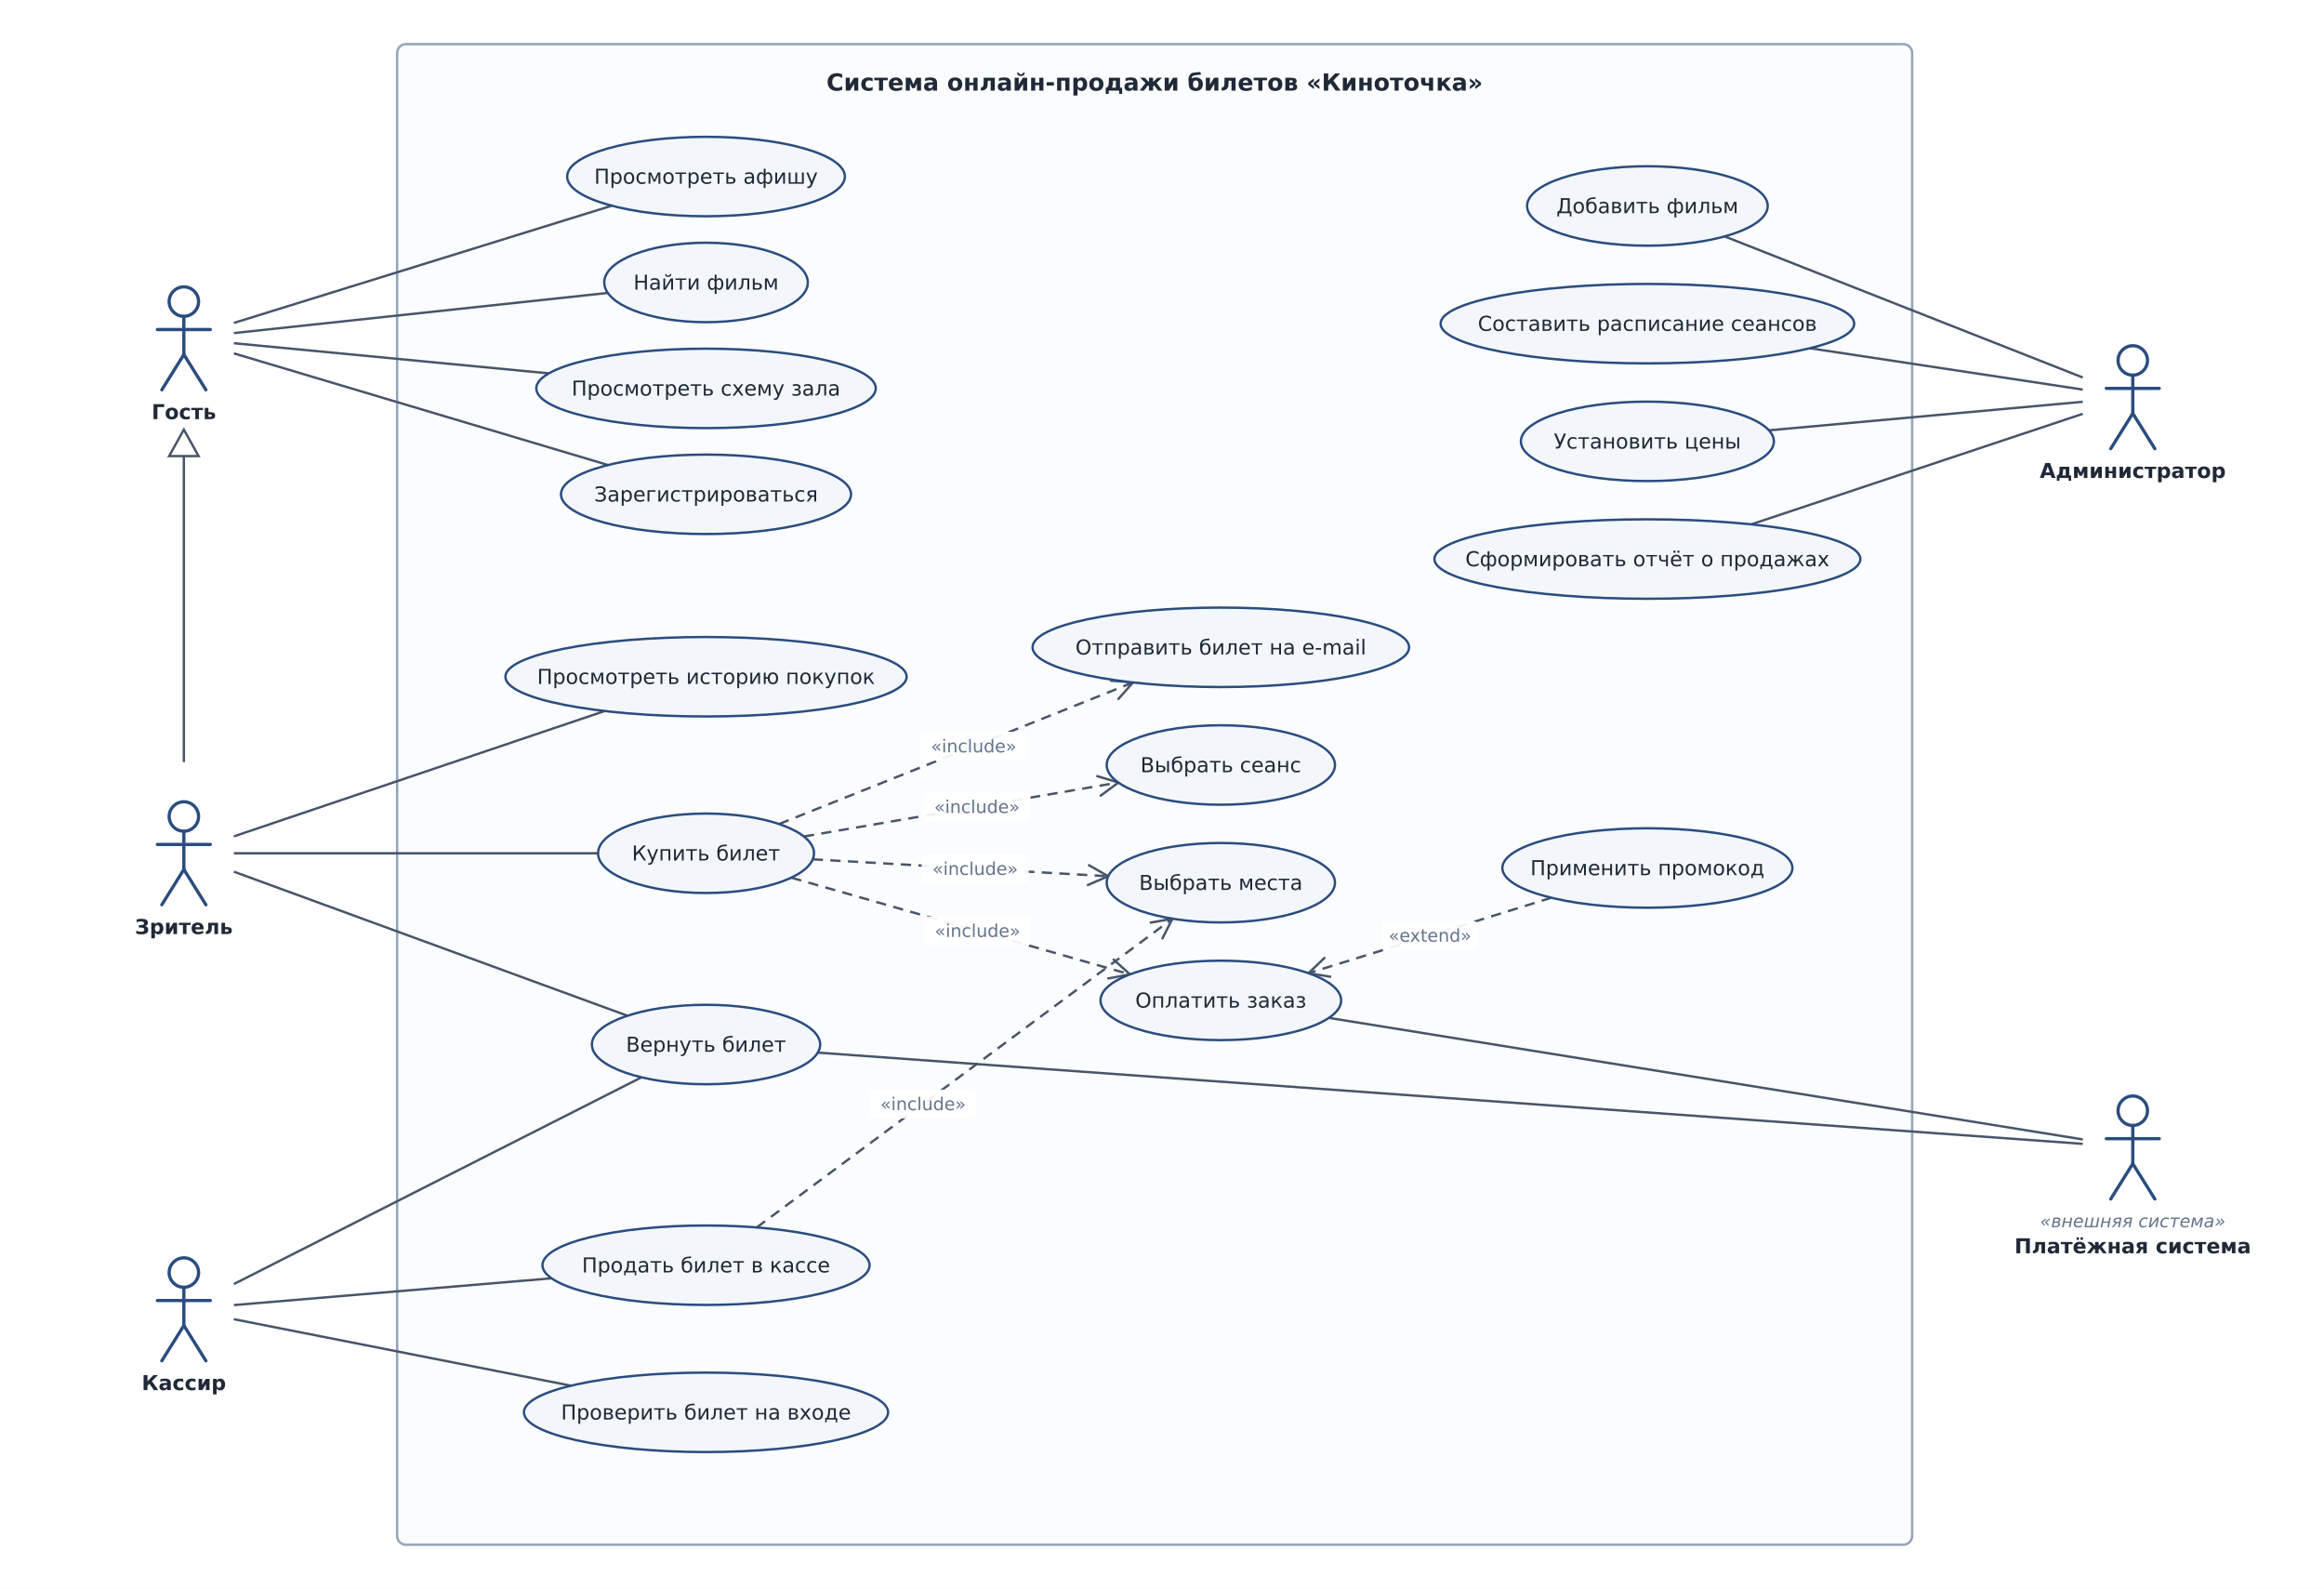
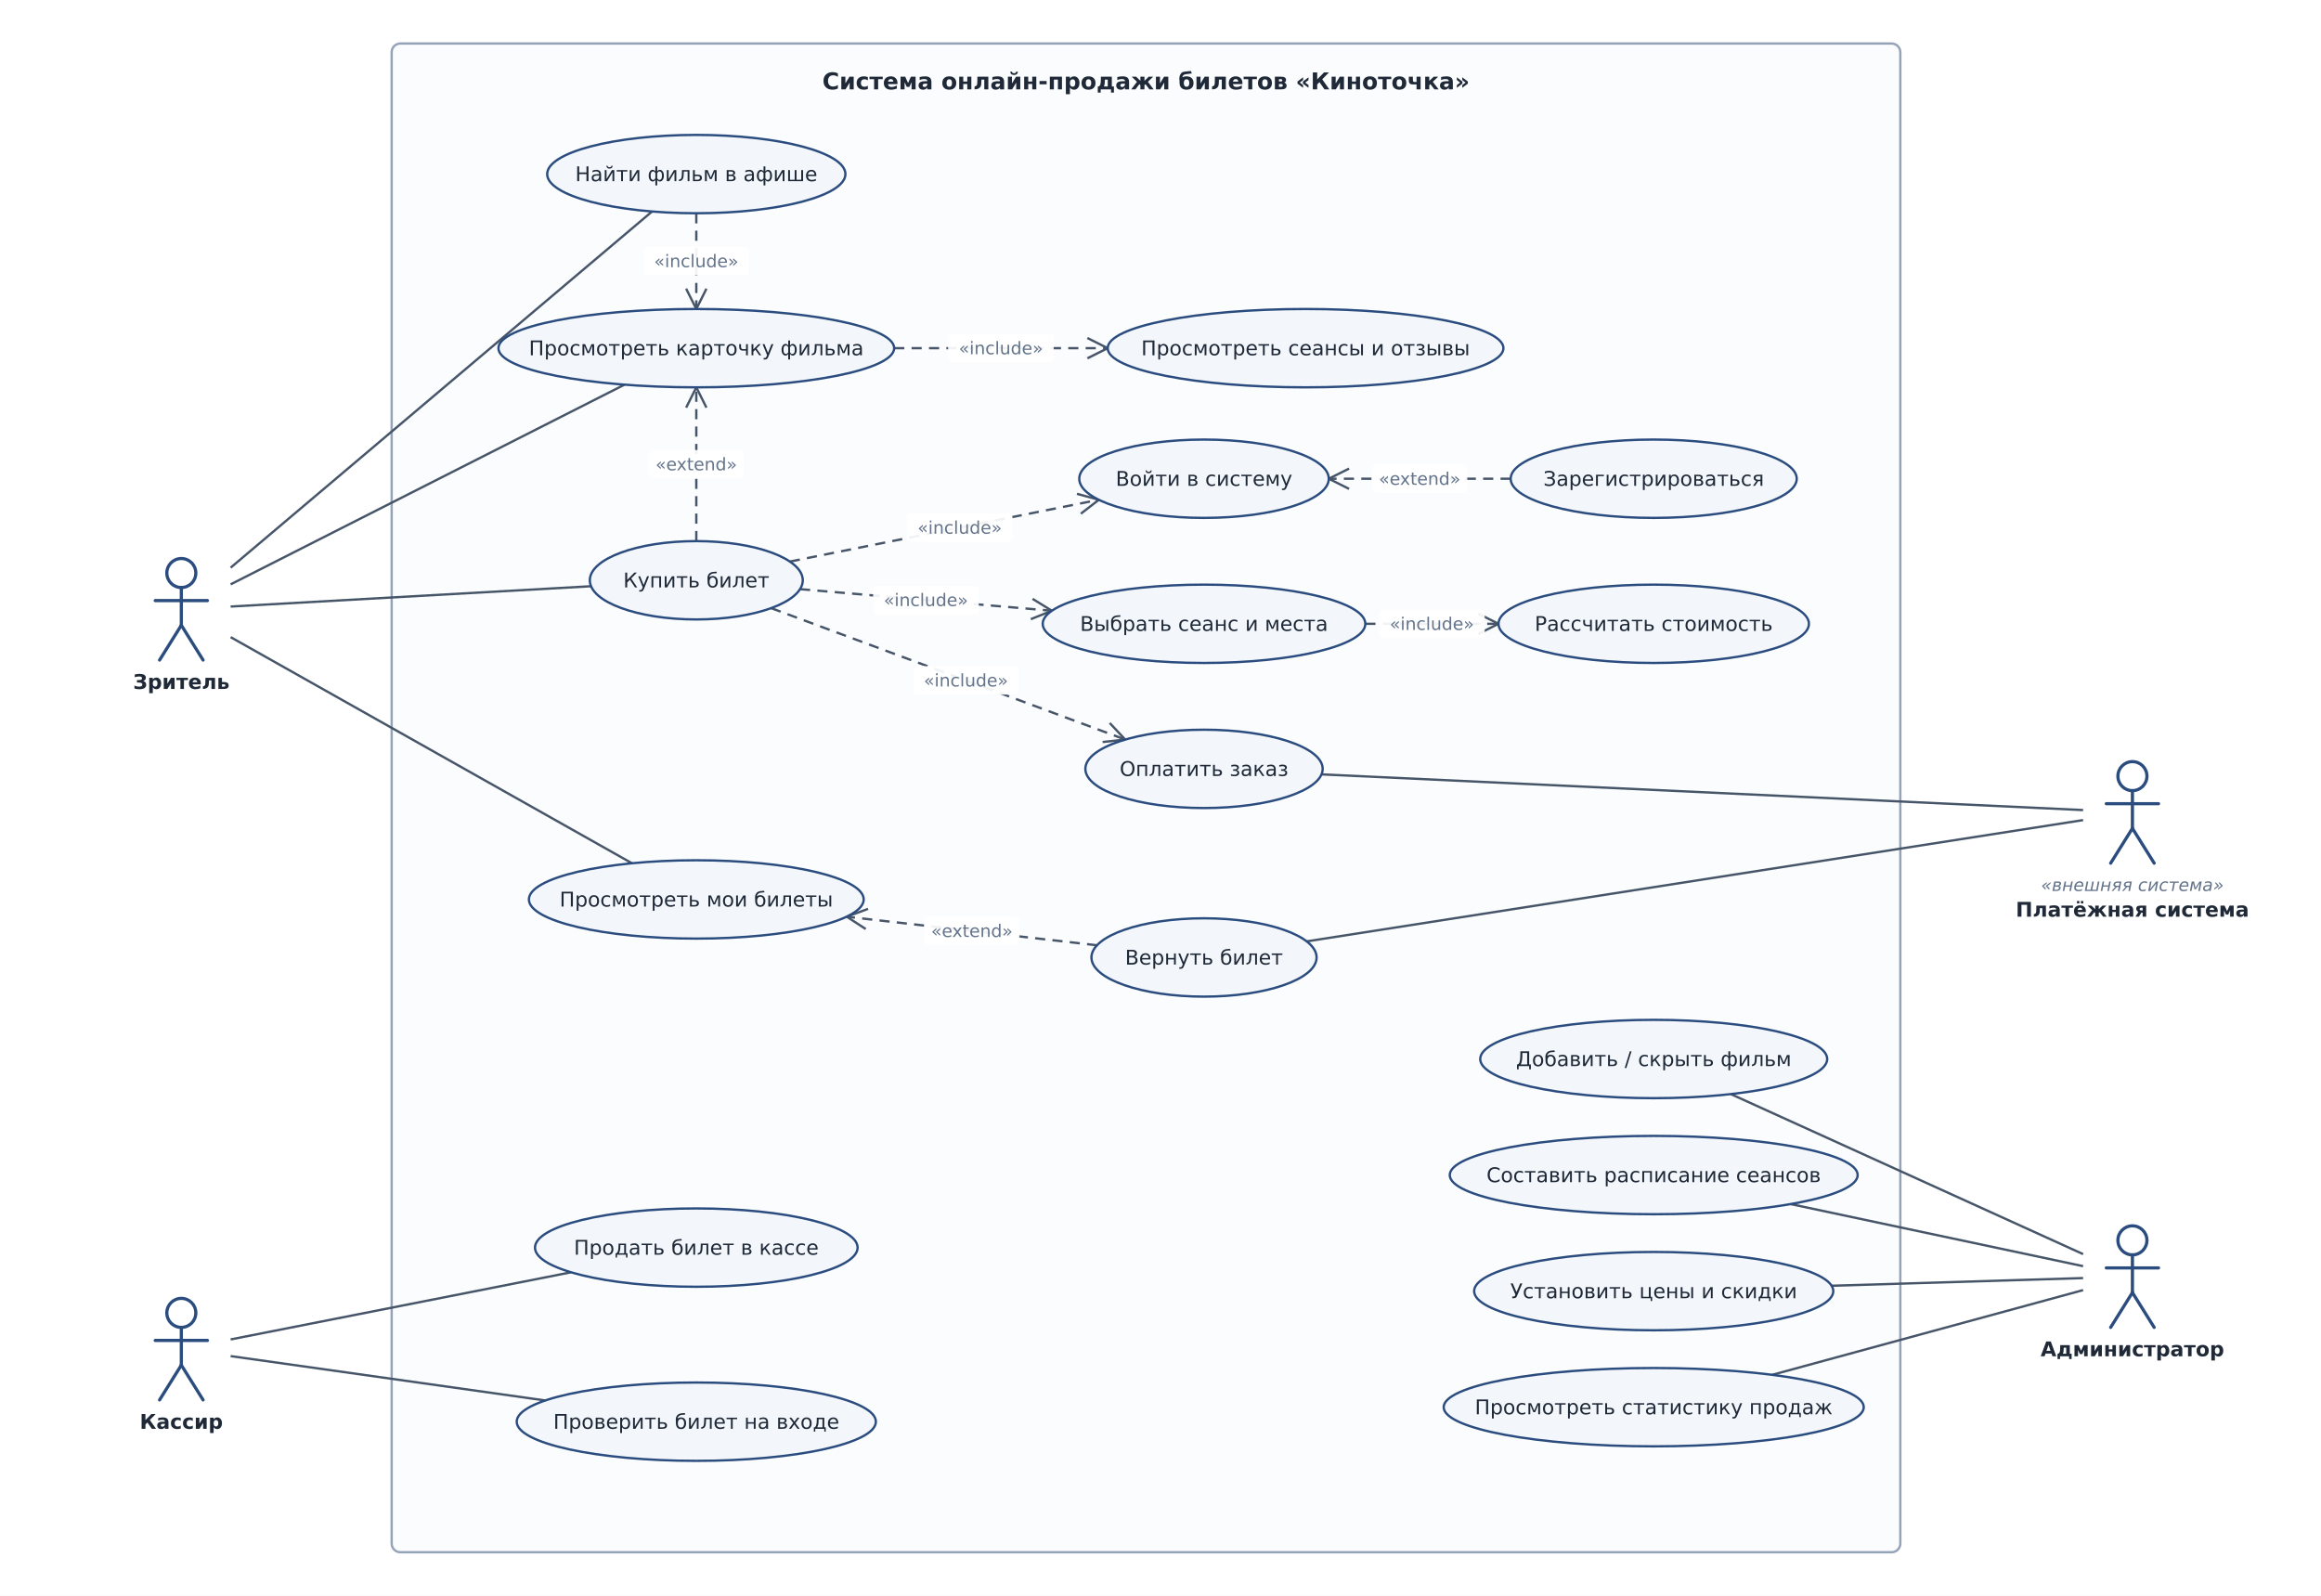
- <svg xmlns="http://www.w3.org/2000/svg" width="1580" height="1080" viewBox="0 0 1580 1080">
-   <rect width="1580" height="1080" fill="#FFFFFF" />
-   <rect x="270" y="30" width="1030" height="1020" rx="6" fill="#FBFCFE" stroke="#94A3B8" stroke-width="1.6" />
-   <text x="785.0" y="61.6" font-family="DejaVu Sans" font-size="16" font-weight="bold" fill="#1F2937" text-anchor="middle">Система онлайн-продажи билетов «Киноточка»</text>
-   <polyline points="125.0,518.0 125.0,292.0" fill="none" stroke="#475569" stroke-width="1.6" />
-   <polygon points="115.0,310.0 125.0,292.0 135.0,310.0" fill="#FFFFFF" stroke="#475569" stroke-width="1.6" />
-   <polyline points="159.0,219.5 416.0,139.8" fill="none" stroke="#475569" stroke-width="1.6" />
-   <polyline points="159.0,226.4 413.3,199.1" fill="none" stroke="#475569" stroke-width="1.6" />
-   <polyline points="159.0,233.3 373.2,253.8" fill="none" stroke="#475569" stroke-width="1.6" />
-   <polyline points="159.0,240.2 413.4,316.1" fill="none" stroke="#475569" stroke-width="1.6" />
-   <polyline points="159.0,568.5 411.1,483.3" fill="none" stroke="#475569" stroke-width="1.6" />
-   <polyline points="159.0,580.0 406.6,580.0" fill="none" stroke="#475569" stroke-width="1.6" />
-   <polyline points="159.0,592.5 426.5,690.4" fill="none" stroke="#475569" stroke-width="1.6" />
-   <polyline points="159.0,872.8 436.1,732.3" fill="none" stroke="#475569" stroke-width="1.6" />
-   <polyline points="159.0,887.1 375.0,868.9" fill="none" stroke="#475569" stroke-width="1.6" />
-   <polyline points="159.0,896.7 388.2,941.9" fill="none" stroke="#475569" stroke-width="1.6" />
-   <polyline points="1416.0,256.6 1172.5,160.7" fill="none" stroke="#475569" stroke-width="1.6" />
-   <polyline points="1416.0,264.8 1230.4,236.7" fill="none" stroke="#475569" stroke-width="1.6" />
-   <polyline points="1416.0,273.1 1202.6,292.5" fill="none" stroke="#475569" stroke-width="1.6" />
-   <polyline points="1416.0,281.3 1190.7,356.4" fill="none" stroke="#475569" stroke-width="1.6" />
-   <polyline points="529.7,560.1 770.3,463.9" fill="none" stroke="#475569" stroke-width="1.6" stroke-dasharray="7,5" />
-   <polyline points="754.7,462.6 770.3,463.9 759.9,475.6" fill="none" stroke="#475569" stroke-width="1.6" />
-   <polyline points="546.5,568.6 760.4,531.9" fill="none" stroke="#475569" stroke-width="1.6" stroke-dasharray="7,5" />
-   <polyline points="745.4,527.4 760.4,531.9 747.8,541.2" fill="none" stroke="#475569" stroke-width="1.6" />
-   <polyline points="552.5,584.1 753.4,595.6" fill="none" stroke="#475569" stroke-width="1.6" stroke-dasharray="7,5" />
-   <polyline points="739.8,587.8 753.4,595.6 739.0,601.8" fill="none" stroke="#475569" stroke-width="1.6" />
-   <polyline points="538.0,596.6 768.2,662.3" fill="none" stroke="#475569" stroke-width="1.6" stroke-dasharray="7,5" />
-   <polyline points="756.6,651.8 768.2,662.3 752.8,665.2" fill="none" stroke="#475569" stroke-width="1.6" />
-   <polyline points="514.5,834.3 797.1,624.5" fill="none" stroke="#475569" stroke-width="1.6" stroke-dasharray="7,5" />
-   <polyline points="781.7,627.2 797.1,624.5 790.0,638.4" fill="none" stroke="#475569" stroke-width="1.6" />
-   <polyline points="1054.8,610.2 889.6,661.5" fill="none" stroke="#475569" stroke-width="1.6" stroke-dasharray="7,5" />
-   <polyline points="905.0,664.0 889.6,661.5 900.9,650.7" fill="none" stroke="#475569" stroke-width="1.6" />
-   <polyline points="903.5,691.9 1416.0,774.5" fill="none" stroke="#475569" stroke-width="1.6" />
-   <polyline points="556.0,715.5 1416.0,777.5" fill="none" stroke="#475569" stroke-width="1.6" />
+ <svg xmlns="http://www.w3.org/2000/svg" width="1600" height="1100" viewBox="0 0 1600 1100">
+   <rect width="1600" height="1100" fill="#FFFFFF" />
+   <rect x="270" y="30" width="1040" height="1040" rx="6" fill="#FBFCFE" stroke="#94A3B8" stroke-width="1.6" />
+   <text x="790.0" y="61.6" font-family="DejaVu Sans" font-size="16" font-weight="bold" fill="#1F2937" text-anchor="middle">Система онлайн-продажи билетов «Киноточка»</text>
+   <polyline points="159.0,391.3 449.5,145.8" fill="none" stroke="#475569" stroke-width="1.6" />
+   <polyline points="159.0,402.8 430.4,265.2" fill="none" stroke="#475569" stroke-width="1.6" />
+   <polyline points="159.0,418.1 407.4,404.1" fill="none" stroke="#475569" stroke-width="1.6" />
+   <polyline points="159.0,439.2 435.7,595.1" fill="none" stroke="#475569" stroke-width="1.6" />
+   <polyline points="159.0,923.3 393.7,877.0" fill="none" stroke="#475569" stroke-width="1.6" />
+   <polyline points="159.0,934.8 376.0,965.4" fill="none" stroke="#475569" stroke-width="1.6" />
+   <polyline points="1436.0,864.5 1193.2,754.2" fill="none" stroke="#475569" stroke-width="1.6" />
+   <polyline points="1436.0,872.8 1234.4,830.0" fill="none" stroke="#475569" stroke-width="1.6" />
+   <polyline points="1436.0,881.0 1262.6,886.3" fill="none" stroke="#475569" stroke-width="1.6" />
+   <polyline points="1436.0,889.3 1221.7,947.7" fill="none" stroke="#475569" stroke-width="1.6" />
+   <polyline points="480.0,147.0 480.0,213.0" fill="none" stroke="#475569" stroke-width="1.6" stroke-dasharray="7,5" />
+   <polyline points="487.0,199.0 480.0,213.0 473.0,199.0" fill="none" stroke="#475569" stroke-width="1.6" />
+   <polyline points="616.4,240.0 763.6,240.0" fill="none" stroke="#475569" stroke-width="1.6" stroke-dasharray="7,5" />
+   <polyline points="749.6,233.0 763.6,240.0 749.6,247.0" fill="none" stroke="#475569" stroke-width="1.6" />
+   <polyline points="480.0,373.0 480.0,267.0" fill="none" stroke="#475569" stroke-width="1.6" stroke-dasharray="7,5" />
+   <polyline points="473.0,281.0 480.0,267.0 487.0,281.0" fill="none" stroke="#475569" stroke-width="1.6" />
+   <polyline points="544.5,387.1 757.5,344.5" fill="none" stroke="#475569" stroke-width="1.6" stroke-dasharray="7,5" />
+   <polyline points="742.4,340.4 757.5,344.5 745.1,354.1" fill="none" stroke="#475569" stroke-width="1.6" />
+   <polyline points="1041.4,330.0 916.0,330.0" fill="none" stroke="#475569" stroke-width="1.6" stroke-dasharray="7,5" />
+   <polyline points="930.0,337.0 916.0,330.0 930.0,323.0" fill="none" stroke="#475569" stroke-width="1.6" />
+   <polyline points="551.5,406.1 725.1,421.0" fill="none" stroke="#475569" stroke-width="1.6" stroke-dasharray="7,5" />
+   <polyline points="711.8,412.8 725.1,421.0 710.6,426.8" fill="none" stroke="#475569" stroke-width="1.6" />
+   <polyline points="531.6,419.2 775.7,509.8" fill="none" stroke="#475569" stroke-width="1.6" stroke-dasharray="7,5" />
+   <polyline points="765.0,498.4 775.7,509.8 760.1,511.5" fill="none" stroke="#475569" stroke-width="1.6" />
+   <polyline points="941.2,430.0 1033.0,430.0" fill="none" stroke="#475569" stroke-width="1.6" stroke-dasharray="7,5" />
+   <polyline points="1019.0,423.0 1033.0,430.0 1019.0,437.0" fill="none" stroke="#475569" stroke-width="1.6" />
+   <polyline points="756.3,651.6 583.7,631.9" fill="none" stroke="#475569" stroke-width="1.6" stroke-dasharray="7,5" />
+   <polyline points="596.8,640.4 583.7,631.9 598.4,626.5" fill="none" stroke="#475569" stroke-width="1.6" />
+   <polyline points="911.0,533.8 1436.0,558.4" fill="none" stroke="#475569" stroke-width="1.6" />
+   <polyline points="900.8,648.9 1436.0,565.3" fill="none" stroke="#475569" stroke-width="1.6" />
  <g fill="none" stroke="#2B4C7E" stroke-width="2.2" stroke-linecap="round">
-     <circle cx="125" cy="205" r="10" fill="#FFFFFF" />
-     <line x1="125" y1="215" x2="125" y2="241" />
-     <line x1="107" y1="224" x2="143" y2="224" />
-     <line x1="125" y1="241" x2="110" y2="265" />
-     <line x1="125" y1="241" x2="140" y2="265" />
+     <circle cx="125" cy="395" r="10" fill="#FFFFFF" />
+     <line x1="125" y1="405" x2="125" y2="431" />
+     <line x1="107" y1="414" x2="143" y2="414" />
+     <line x1="125" y1="431" x2="110" y2="455" />
+     <line x1="125" y1="431" x2="140" y2="455" />
  </g>
-   <text x="125.0" y="284.9" font-family="DejaVu Sans" font-size="14" font-weight="bold" fill="#1F2937" text-anchor="middle">Гость</text>
+   <text x="125.0" y="474.9" font-family="DejaVu Sans" font-size="14" font-weight="bold" fill="#1F2937" text-anchor="middle">Зритель</text>
  <g fill="none" stroke="#2B4C7E" stroke-width="2.2" stroke-linecap="round">
-     <circle cx="125" cy="555" r="10" fill="#FFFFFF" />
-     <line x1="125" y1="565" x2="125" y2="591" />
-     <line x1="107" y1="574" x2="143" y2="574" />
-     <line x1="125" y1="591" x2="110" y2="615" />
-     <line x1="125" y1="591" x2="140" y2="615" />
+     <circle cx="125" cy="905" r="10" fill="#FFFFFF" />
+     <line x1="125" y1="915" x2="125" y2="941" />
+     <line x1="107" y1="924" x2="143" y2="924" />
+     <line x1="125" y1="941" x2="110" y2="965" />
+     <line x1="125" y1="941" x2="140" y2="965" />
  </g>
-   <text x="125.0" y="634.9" font-family="DejaVu Sans" font-size="14" font-weight="bold" fill="#1F2937" text-anchor="middle">Зритель</text>
+   <text x="125.0" y="984.9" font-family="DejaVu Sans" font-size="14" font-weight="bold" fill="#1F2937" text-anchor="middle">Кассир</text>
  <g fill="none" stroke="#2B4C7E" stroke-width="2.2" stroke-linecap="round">
-     <circle cx="125" cy="865" r="10" fill="#FFFFFF" />
-     <line x1="125" y1="875" x2="125" y2="901" />
-     <line x1="107" y1="884" x2="143" y2="884" />
-     <line x1="125" y1="901" x2="110" y2="925" />
-     <line x1="125" y1="901" x2="140" y2="925" />
+     <circle cx="1470" cy="535" r="10" fill="#FFFFFF" />
+     <line x1="1470" y1="545" x2="1470" y2="571" />
+     <line x1="1452" y1="554" x2="1488" y2="554" />
+     <line x1="1470" y1="571" x2="1455" y2="595" />
+     <line x1="1470" y1="571" x2="1485" y2="595" />
  </g>
-   <text x="125.0" y="944.9" font-family="DejaVu Sans" font-size="14" font-weight="bold" fill="#1F2937" text-anchor="middle">Кассир</text>
+   <text x="1470.0" y="614.2" font-family="DejaVu Sans" font-size="12" font-weight="normal" fill="#64748B" text-anchor="middle" font-style="italic">«внешняя система»</text>
+   <text x="1470.0" y="631.9" font-family="DejaVu Sans" font-size="14" font-weight="bold" fill="#1F2937" text-anchor="middle">Платёжная система</text>
  <g fill="none" stroke="#2B4C7E" stroke-width="2.2" stroke-linecap="round">
-     <circle cx="1450" cy="245" r="10" fill="#FFFFFF" />
-     <line x1="1450" y1="255" x2="1450" y2="281" />
-     <line x1="1432" y1="264" x2="1468" y2="264" />
-     <line x1="1450" y1="281" x2="1435" y2="305" />
-     <line x1="1450" y1="281" x2="1465" y2="305" />
+     <circle cx="1470" cy="855" r="10" fill="#FFFFFF" />
+     <line x1="1470" y1="865" x2="1470" y2="891" />
+     <line x1="1452" y1="874" x2="1488" y2="874" />
+     <line x1="1470" y1="891" x2="1455" y2="915" />
+     <line x1="1470" y1="891" x2="1485" y2="915" />
  </g>
-   <text x="1450.0" y="324.9" font-family="DejaVu Sans" font-size="14" font-weight="bold" fill="#1F2937" text-anchor="middle">Администратор</text>
-   <g fill="none" stroke="#2B4C7E" stroke-width="2.2" stroke-linecap="round">
-     <circle cx="1450" cy="755" r="10" fill="#FFFFFF" />
-     <line x1="1450" y1="765" x2="1450" y2="791" />
-     <line x1="1432" y1="774" x2="1468" y2="774" />
-     <line x1="1450" y1="791" x2="1435" y2="815" />
-     <line x1="1450" y1="791" x2="1465" y2="815" />
-   </g>
-   <text x="1450.0" y="834.2" font-family="DejaVu Sans" font-size="12" font-weight="normal" fill="#64748B" text-anchor="middle" font-style="italic">«внешняя система»</text>
-   <text x="1450.0" y="851.9" font-family="DejaVu Sans" font-size="14" font-weight="bold" fill="#1F2937" text-anchor="middle">Платёжная система</text>
-   <ellipse cx="480" cy="120" rx="94.4" ry="27.0" fill="#F3F7FC" stroke="#2B4C7E" stroke-width="1.6" />
-   <text x="480.0" y="124.9" font-family="DejaVu Sans" font-size="14" font-weight="normal" fill="#1F2937" text-anchor="middle">Просмотреть афишу</text>
-   <ellipse cx="480" cy="192" rx="69.2" ry="27.0" fill="#F3F7FC" stroke="#2B4C7E" stroke-width="1.6" />
-   <text x="480.0" y="196.9" font-family="DejaVu Sans" font-size="14" font-weight="normal" fill="#1F2937" text-anchor="middle">Найти фильм</text>
-   <ellipse cx="480" cy="264" rx="115.4" ry="27.0" fill="#F3F7FC" stroke="#2B4C7E" stroke-width="1.6" />
-   <text x="480.0" y="268.9" font-family="DejaVu Sans" font-size="14" font-weight="normal" fill="#1F2937" text-anchor="middle">Просмотреть схему зала</text>
-   <ellipse cx="480" cy="336" rx="98.6" ry="27.0" fill="#F3F7FC" stroke="#2B4C7E" stroke-width="1.6" />
-   <text x="480.0" y="340.9" font-family="DejaVu Sans" font-size="14" font-weight="normal" fill="#1F2937" text-anchor="middle">Зарегистрироваться</text>
-   <ellipse cx="480" cy="460" rx="136.4" ry="27.0" fill="#F3F7FC" stroke="#2B4C7E" stroke-width="1.6" />
-   <text x="480.0" y="464.9" font-family="DejaVu Sans" font-size="14" font-weight="normal" fill="#1F2937" text-anchor="middle">Просмотреть историю покупок</text>
-   <ellipse cx="480" cy="580" rx="73.4" ry="27.0" fill="#F3F7FC" stroke="#2B4C7E" stroke-width="1.6" />
-   <text x="480.0" y="584.9" font-family="DejaVu Sans" font-size="14" font-weight="normal" fill="#1F2937" text-anchor="middle">Купить билет</text>
-   <ellipse cx="480" cy="710" rx="77.6" ry="27.0" fill="#F3F7FC" stroke="#2B4C7E" stroke-width="1.6" />
-   <text x="480.0" y="714.9" font-family="DejaVu Sans" font-size="14" font-weight="normal" fill="#1F2937" text-anchor="middle">Вернуть билет</text>
+   <text x="1470.0" y="934.9" font-family="DejaVu Sans" font-size="14" font-weight="bold" fill="#1F2937" text-anchor="middle">Администратор</text>
+   <ellipse cx="480" cy="120" rx="102.8" ry="27.0" fill="#F3F7FC" stroke="#2B4C7E" stroke-width="1.6" />
+   <text x="480.0" y="124.9" font-family="DejaVu Sans" font-size="14" font-weight="normal" fill="#1F2937" text-anchor="middle">Найти фильм в афише</text>
+   <ellipse cx="480" cy="240" rx="136.4" ry="27.0" fill="#F3F7FC" stroke="#2B4C7E" stroke-width="1.6" />
+   <text x="480.0" y="244.9" font-family="DejaVu Sans" font-size="14" font-weight="normal" fill="#1F2937" text-anchor="middle">Просмотреть карточку фильма</text>
+   <ellipse cx="480" cy="400" rx="73.4" ry="27.0" fill="#F3F7FC" stroke="#2B4C7E" stroke-width="1.6" />
+   <text x="480.0" y="404.9" font-family="DejaVu Sans" font-size="14" font-weight="normal" fill="#1F2937" text-anchor="middle">Купить билет</text>
+   <ellipse cx="480" cy="620" rx="115.4" ry="27.0" fill="#F3F7FC" stroke="#2B4C7E" stroke-width="1.6" />
+   <text x="480.0" y="624.9" font-family="DejaVu Sans" font-size="14" font-weight="normal" fill="#1F2937" text-anchor="middle">Просмотреть мои билеты</text>
  <ellipse cx="480" cy="860" rx="111.2" ry="27.0" fill="#F3F7FC" stroke="#2B4C7E" stroke-width="1.6" />
  <text x="480.0" y="864.9" font-family="DejaVu Sans" font-size="14" font-weight="normal" fill="#1F2937" text-anchor="middle">Продать билет в кассе</text>
-   <ellipse cx="480" cy="960" rx="123.8" ry="27.0" fill="#F3F7FC" stroke="#2B4C7E" stroke-width="1.6" />
-   <text x="480.0" y="964.9" font-family="DejaVu Sans" font-size="14" font-weight="normal" fill="#1F2937" text-anchor="middle">Проверить билет на входе</text>
-   <ellipse cx="830" cy="440" rx="128.0" ry="27.0" fill="#F3F7FC" stroke="#2B4C7E" stroke-width="1.6" />
-   <text x="830.0" y="444.9" font-family="DejaVu Sans" font-size="14" font-weight="normal" fill="#1F2937" text-anchor="middle">Отправить билет на e-mail</text>
-   <ellipse cx="830" cy="520" rx="77.6" ry="27.0" fill="#F3F7FC" stroke="#2B4C7E" stroke-width="1.6" />
-   <text x="830.0" y="524.9" font-family="DejaVu Sans" font-size="14" font-weight="normal" fill="#1F2937" text-anchor="middle">Выбрать сеанс</text>
-   <ellipse cx="830" cy="600" rx="77.6" ry="27.0" fill="#F3F7FC" stroke="#2B4C7E" stroke-width="1.6" />
-   <text x="830.0" y="604.9" font-family="DejaVu Sans" font-size="14" font-weight="normal" fill="#1F2937" text-anchor="middle">Выбрать места</text>
-   <ellipse cx="830" cy="680" rx="81.8" ry="27.0" fill="#F3F7FC" stroke="#2B4C7E" stroke-width="1.6" />
-   <text x="830.0" y="684.9" font-family="DejaVu Sans" font-size="14" font-weight="normal" fill="#1F2937" text-anchor="middle">Оплатить заказ</text>
-   <ellipse cx="1120" cy="590" rx="98.6" ry="27.0" fill="#F3F7FC" stroke="#2B4C7E" stroke-width="1.6" />
-   <text x="1120.0" y="594.9" font-family="DejaVu Sans" font-size="14" font-weight="normal" fill="#1F2937" text-anchor="middle">Применить промокод</text>
-   <ellipse cx="1120" cy="140" rx="81.8" ry="27.0" fill="#F3F7FC" stroke="#2B4C7E" stroke-width="1.6" />
-   <text x="1120.0" y="144.9" font-family="DejaVu Sans" font-size="14" font-weight="normal" fill="#1F2937" text-anchor="middle">Добавить фильм</text>
-   <ellipse cx="1120" cy="220" rx="140.6" ry="27.0" fill="#F3F7FC" stroke="#2B4C7E" stroke-width="1.6" />
-   <text x="1120.0" y="224.9" font-family="DejaVu Sans" font-size="14" font-weight="normal" fill="#1F2937" text-anchor="middle">Составить расписание сеансов</text>
-   <ellipse cx="1120" cy="300" rx="86.0" ry="27.0" fill="#F3F7FC" stroke="#2B4C7E" stroke-width="1.6" />
-   <text x="1120.0" y="304.9" font-family="DejaVu Sans" font-size="14" font-weight="normal" fill="#1F2937" text-anchor="middle">Установить цены</text>
-   <ellipse cx="1120" cy="380" rx="144.8" ry="27.0" fill="#F3F7FC" stroke="#2B4C7E" stroke-width="1.6" />
-   <text x="1120.0" y="384.9" font-family="DejaVu Sans" font-size="14" font-weight="normal" fill="#1F2937" text-anchor="middle">Сформировать отчёт о продажах</text>
-   <rect x="625.6" y="497.4" width="72.8" height="19.6" rx="3" fill="#FFFFFF" fill-opacity="0.92" />
-   <text x="662.0" y="511.4" font-family="DejaVu Sans" font-size="12" font-weight="normal" fill="#64748B" text-anchor="middle">«include»</text>
-   <rect x="627.8" y="538.6" width="72.8" height="19.6" rx="3" fill="#FFFFFF" fill-opacity="0.92" />
-   <text x="664.2" y="552.6" font-family="DejaVu Sans" font-size="12" font-weight="normal" fill="#64748B" text-anchor="middle">«include»</text>
-   <rect x="626.6" y="580.7" width="72.8" height="19.6" rx="3" fill="#FFFFFF" fill-opacity="0.92" />
-   <text x="663.0" y="594.7" font-family="DejaVu Sans" font-size="12" font-weight="normal" fill="#64748B" text-anchor="middle">«include»</text>
-   <rect x="628.2" y="622.9" width="72.8" height="19.6" rx="3" fill="#FFFFFF" fill-opacity="0.92" />
-   <text x="664.6" y="636.9" font-family="DejaVu Sans" font-size="12" font-weight="normal" fill="#64748B" text-anchor="middle">«include»</text>
-   <rect x="591.2" y="740.6" width="72.8" height="19.6" rx="3" fill="#FFFFFF" fill-opacity="0.92" />
-   <text x="627.6" y="754.6" font-family="DejaVu Sans" font-size="12" font-weight="normal" fill="#64748B" text-anchor="middle">«include»</text>
-   <rect x="939.4" y="626.1" width="65.6" height="19.6" rx="3" fill="#FFFFFF" fill-opacity="0.92" />
-   <text x="972.2" y="640.1" font-family="DejaVu Sans" font-size="12" font-weight="normal" fill="#64748B" text-anchor="middle">«extend»</text>
+   <ellipse cx="480" cy="980" rx="123.8" ry="27.0" fill="#F3F7FC" stroke="#2B4C7E" stroke-width="1.6" />
+   <text x="480.0" y="984.9" font-family="DejaVu Sans" font-size="14" font-weight="normal" fill="#1F2937" text-anchor="middle">Проверить билет на входе</text>
+   <ellipse cx="900" cy="240" rx="136.4" ry="27.0" fill="#F3F7FC" stroke="#2B4C7E" stroke-width="1.6" />
+   <text x="900.0" y="244.9" font-family="DejaVu Sans" font-size="14" font-weight="normal" fill="#1F2937" text-anchor="middle">Просмотреть сеансы и отзывы</text>
+   <ellipse cx="830" cy="330" rx="86.0" ry="27.0" fill="#F3F7FC" stroke="#2B4C7E" stroke-width="1.6" />
+   <text x="830.0" y="334.9" font-family="DejaVu Sans" font-size="14" font-weight="normal" fill="#1F2937" text-anchor="middle">Войти в систему</text>
+   <ellipse cx="830" cy="430" rx="111.2" ry="27.0" fill="#F3F7FC" stroke="#2B4C7E" stroke-width="1.6" />
+   <text x="830.0" y="434.9" font-family="DejaVu Sans" font-size="14" font-weight="normal" fill="#1F2937" text-anchor="middle">Выбрать сеанс и места</text>
+   <ellipse cx="830" cy="530" rx="81.8" ry="27.0" fill="#F3F7FC" stroke="#2B4C7E" stroke-width="1.6" />
+   <text x="830.0" y="534.9" font-family="DejaVu Sans" font-size="14" font-weight="normal" fill="#1F2937" text-anchor="middle">Оплатить заказ</text>
+   <ellipse cx="830" cy="660" rx="77.6" ry="27.0" fill="#F3F7FC" stroke="#2B4C7E" stroke-width="1.6" />
+   <text x="830.0" y="664.9" font-family="DejaVu Sans" font-size="14" font-weight="normal" fill="#1F2937" text-anchor="middle">Вернуть билет</text>
+   <ellipse cx="1140" cy="330" rx="98.6" ry="27.0" fill="#F3F7FC" stroke="#2B4C7E" stroke-width="1.6" />
+   <text x="1140.0" y="334.9" font-family="DejaVu Sans" font-size="14" font-weight="normal" fill="#1F2937" text-anchor="middle">Зарегистрироваться</text>
+   <ellipse cx="1140" cy="430" rx="107.0" ry="27.0" fill="#F3F7FC" stroke="#2B4C7E" stroke-width="1.6" />
+   <text x="1140.0" y="434.9" font-family="DejaVu Sans" font-size="14" font-weight="normal" fill="#1F2937" text-anchor="middle">Рассчитать стоимость</text>
+   <ellipse cx="1140" cy="730" rx="119.6" ry="27.0" fill="#F3F7FC" stroke="#2B4C7E" stroke-width="1.6" />
+   <text x="1140.0" y="734.9" font-family="DejaVu Sans" font-size="14" font-weight="normal" fill="#1F2937" text-anchor="middle">Добавить / скрыть фильм</text>
+   <ellipse cx="1140" cy="810" rx="140.6" ry="27.0" fill="#F3F7FC" stroke="#2B4C7E" stroke-width="1.6" />
+   <text x="1140.0" y="814.9" font-family="DejaVu Sans" font-size="14" font-weight="normal" fill="#1F2937" text-anchor="middle">Составить расписание сеансов</text>
+   <ellipse cx="1140" cy="890" rx="123.8" ry="27.0" fill="#F3F7FC" stroke="#2B4C7E" stroke-width="1.6" />
+   <text x="1140.0" y="894.9" font-family="DejaVu Sans" font-size="14" font-weight="normal" fill="#1F2937" text-anchor="middle">Установить цены и скидки</text>
+   <ellipse cx="1140" cy="970" rx="144.8" ry="27.0" fill="#F3F7FC" stroke="#2B4C7E" stroke-width="1.6" />
+   <text x="1140.0" y="974.9" font-family="DejaVu Sans" font-size="14" font-weight="normal" fill="#1F2937" text-anchor="middle">Просмотреть статистику продаж</text>
+   <rect x="443.6" y="170.2" width="72.8" height="19.6" rx="3" fill="#FFFFFF" fill-opacity="0.92" />
+   <text x="480.0" y="184.2" font-family="DejaVu Sans" font-size="12" font-weight="normal" fill="#64748B" text-anchor="middle">«include»</text>
+   <rect x="653.6" y="230.2" width="72.8" height="19.6" rx="3" fill="#FFFFFF" fill-opacity="0.92" />
+   <text x="690.0" y="244.2" font-family="DejaVu Sans" font-size="12" font-weight="normal" fill="#64748B" text-anchor="middle">«include»</text>
+   <rect x="447.2" y="310.2" width="65.6" height="19.6" rx="3" fill="#FFFFFF" fill-opacity="0.92" />
+   <text x="480.0" y="324.2" font-family="DejaVu Sans" font-size="12" font-weight="normal" fill="#64748B" text-anchor="middle">«extend»</text>
+   <rect x="625.2" y="353.9" width="72.8" height="19.6" rx="3" fill="#FFFFFF" fill-opacity="0.92" />
+   <text x="661.6" y="367.9" font-family="DejaVu Sans" font-size="12" font-weight="normal" fill="#64748B" text-anchor="middle">«include»</text>
+   <rect x="945.9" y="320.2" width="65.6" height="19.6" rx="3" fill="#FFFFFF" fill-opacity="0.92" />
+   <text x="978.7" y="334.2" font-family="DejaVu Sans" font-size="12" font-weight="normal" fill="#64748B" text-anchor="middle">«extend»</text>
+   <rect x="601.9" y="403.8" width="72.8" height="19.6" rx="3" fill="#FFFFFF" fill-opacity="0.92" />
+   <text x="638.3" y="417.8" font-family="DejaVu Sans" font-size="12" font-weight="normal" fill="#64748B" text-anchor="middle">«include»</text>
+   <rect x="629.5" y="459.2" width="72.8" height="19.6" rx="3" fill="#FFFFFF" fill-opacity="0.92" />
+   <text x="665.9" y="473.2" font-family="DejaVu Sans" font-size="12" font-weight="normal" fill="#64748B" text-anchor="middle">«include»</text>
+   <rect x="950.7" y="420.2" width="72.8" height="19.6" rx="3" fill="#FFFFFF" fill-opacity="0.92" />
+   <text x="987.1" y="434.2" font-family="DejaVu Sans" font-size="12" font-weight="normal" fill="#64748B" text-anchor="middle">«include»</text>
+   <rect x="637.2" y="631.9" width="65.6" height="19.6" rx="3" fill="#FFFFFF" fill-opacity="0.92" />
+   <text x="670.0" y="645.9" font-family="DejaVu Sans" font-size="12" font-weight="normal" fill="#64748B" text-anchor="middle">«extend»</text>
</svg>
